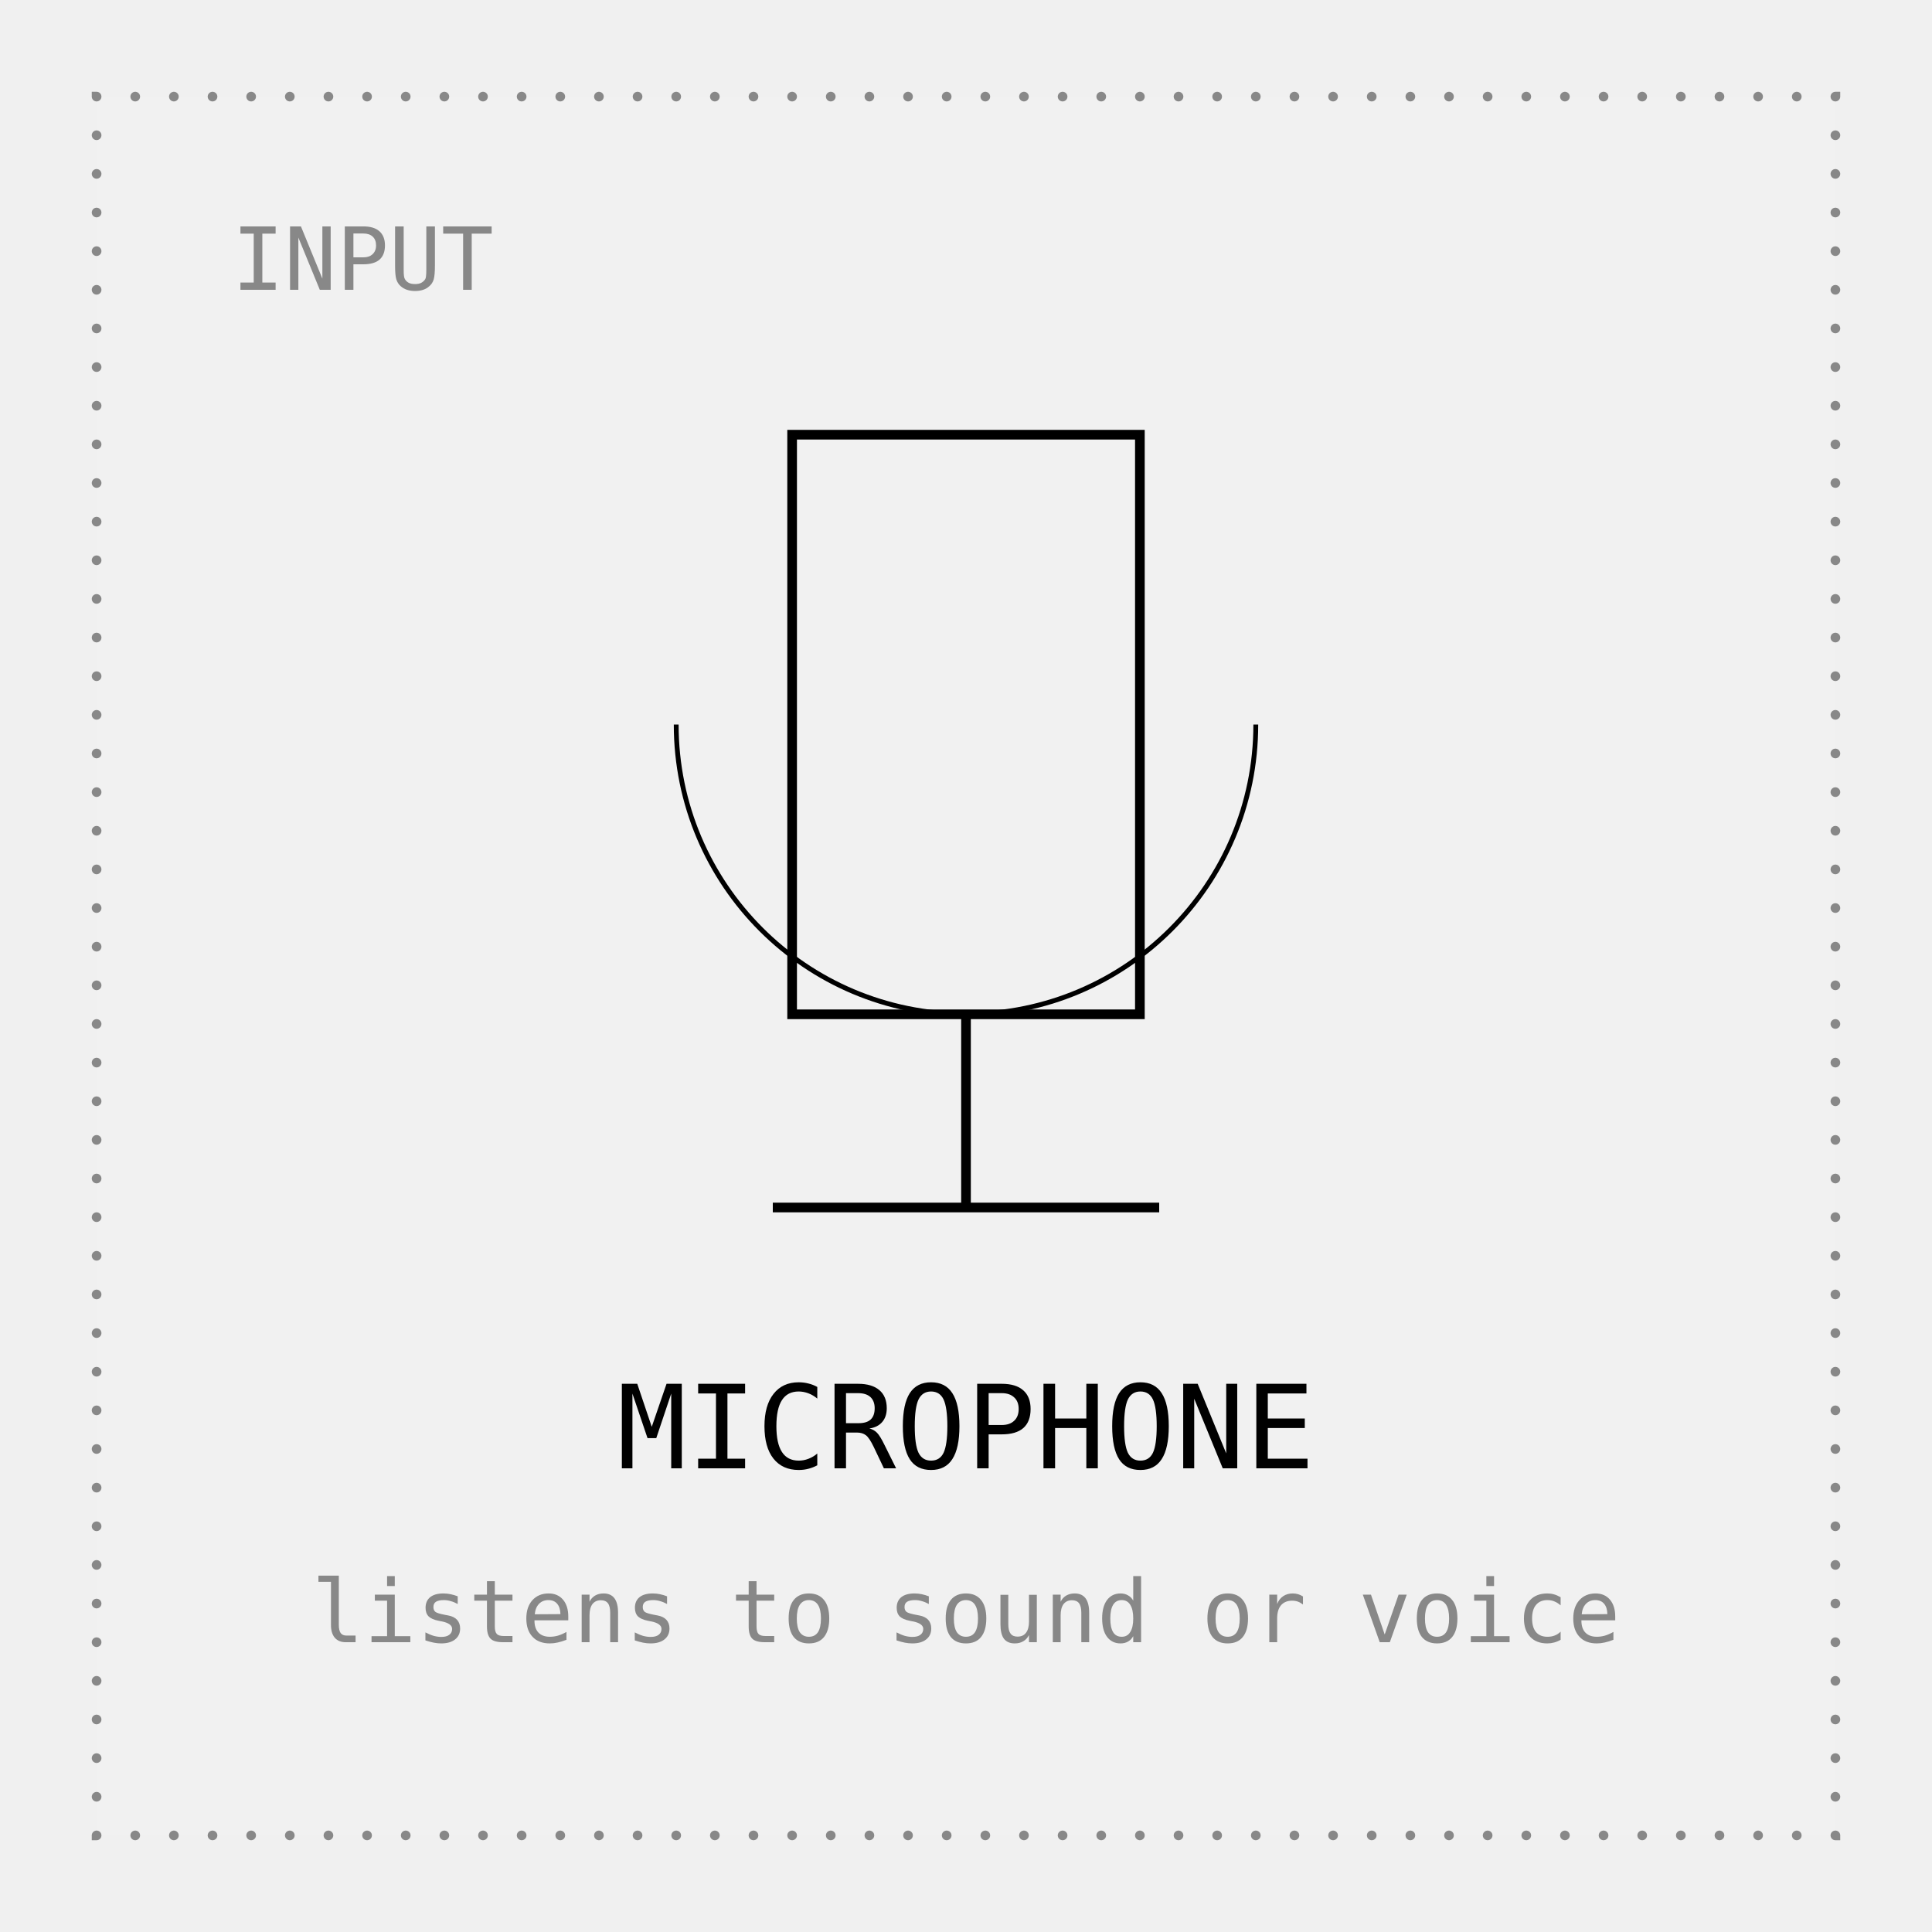
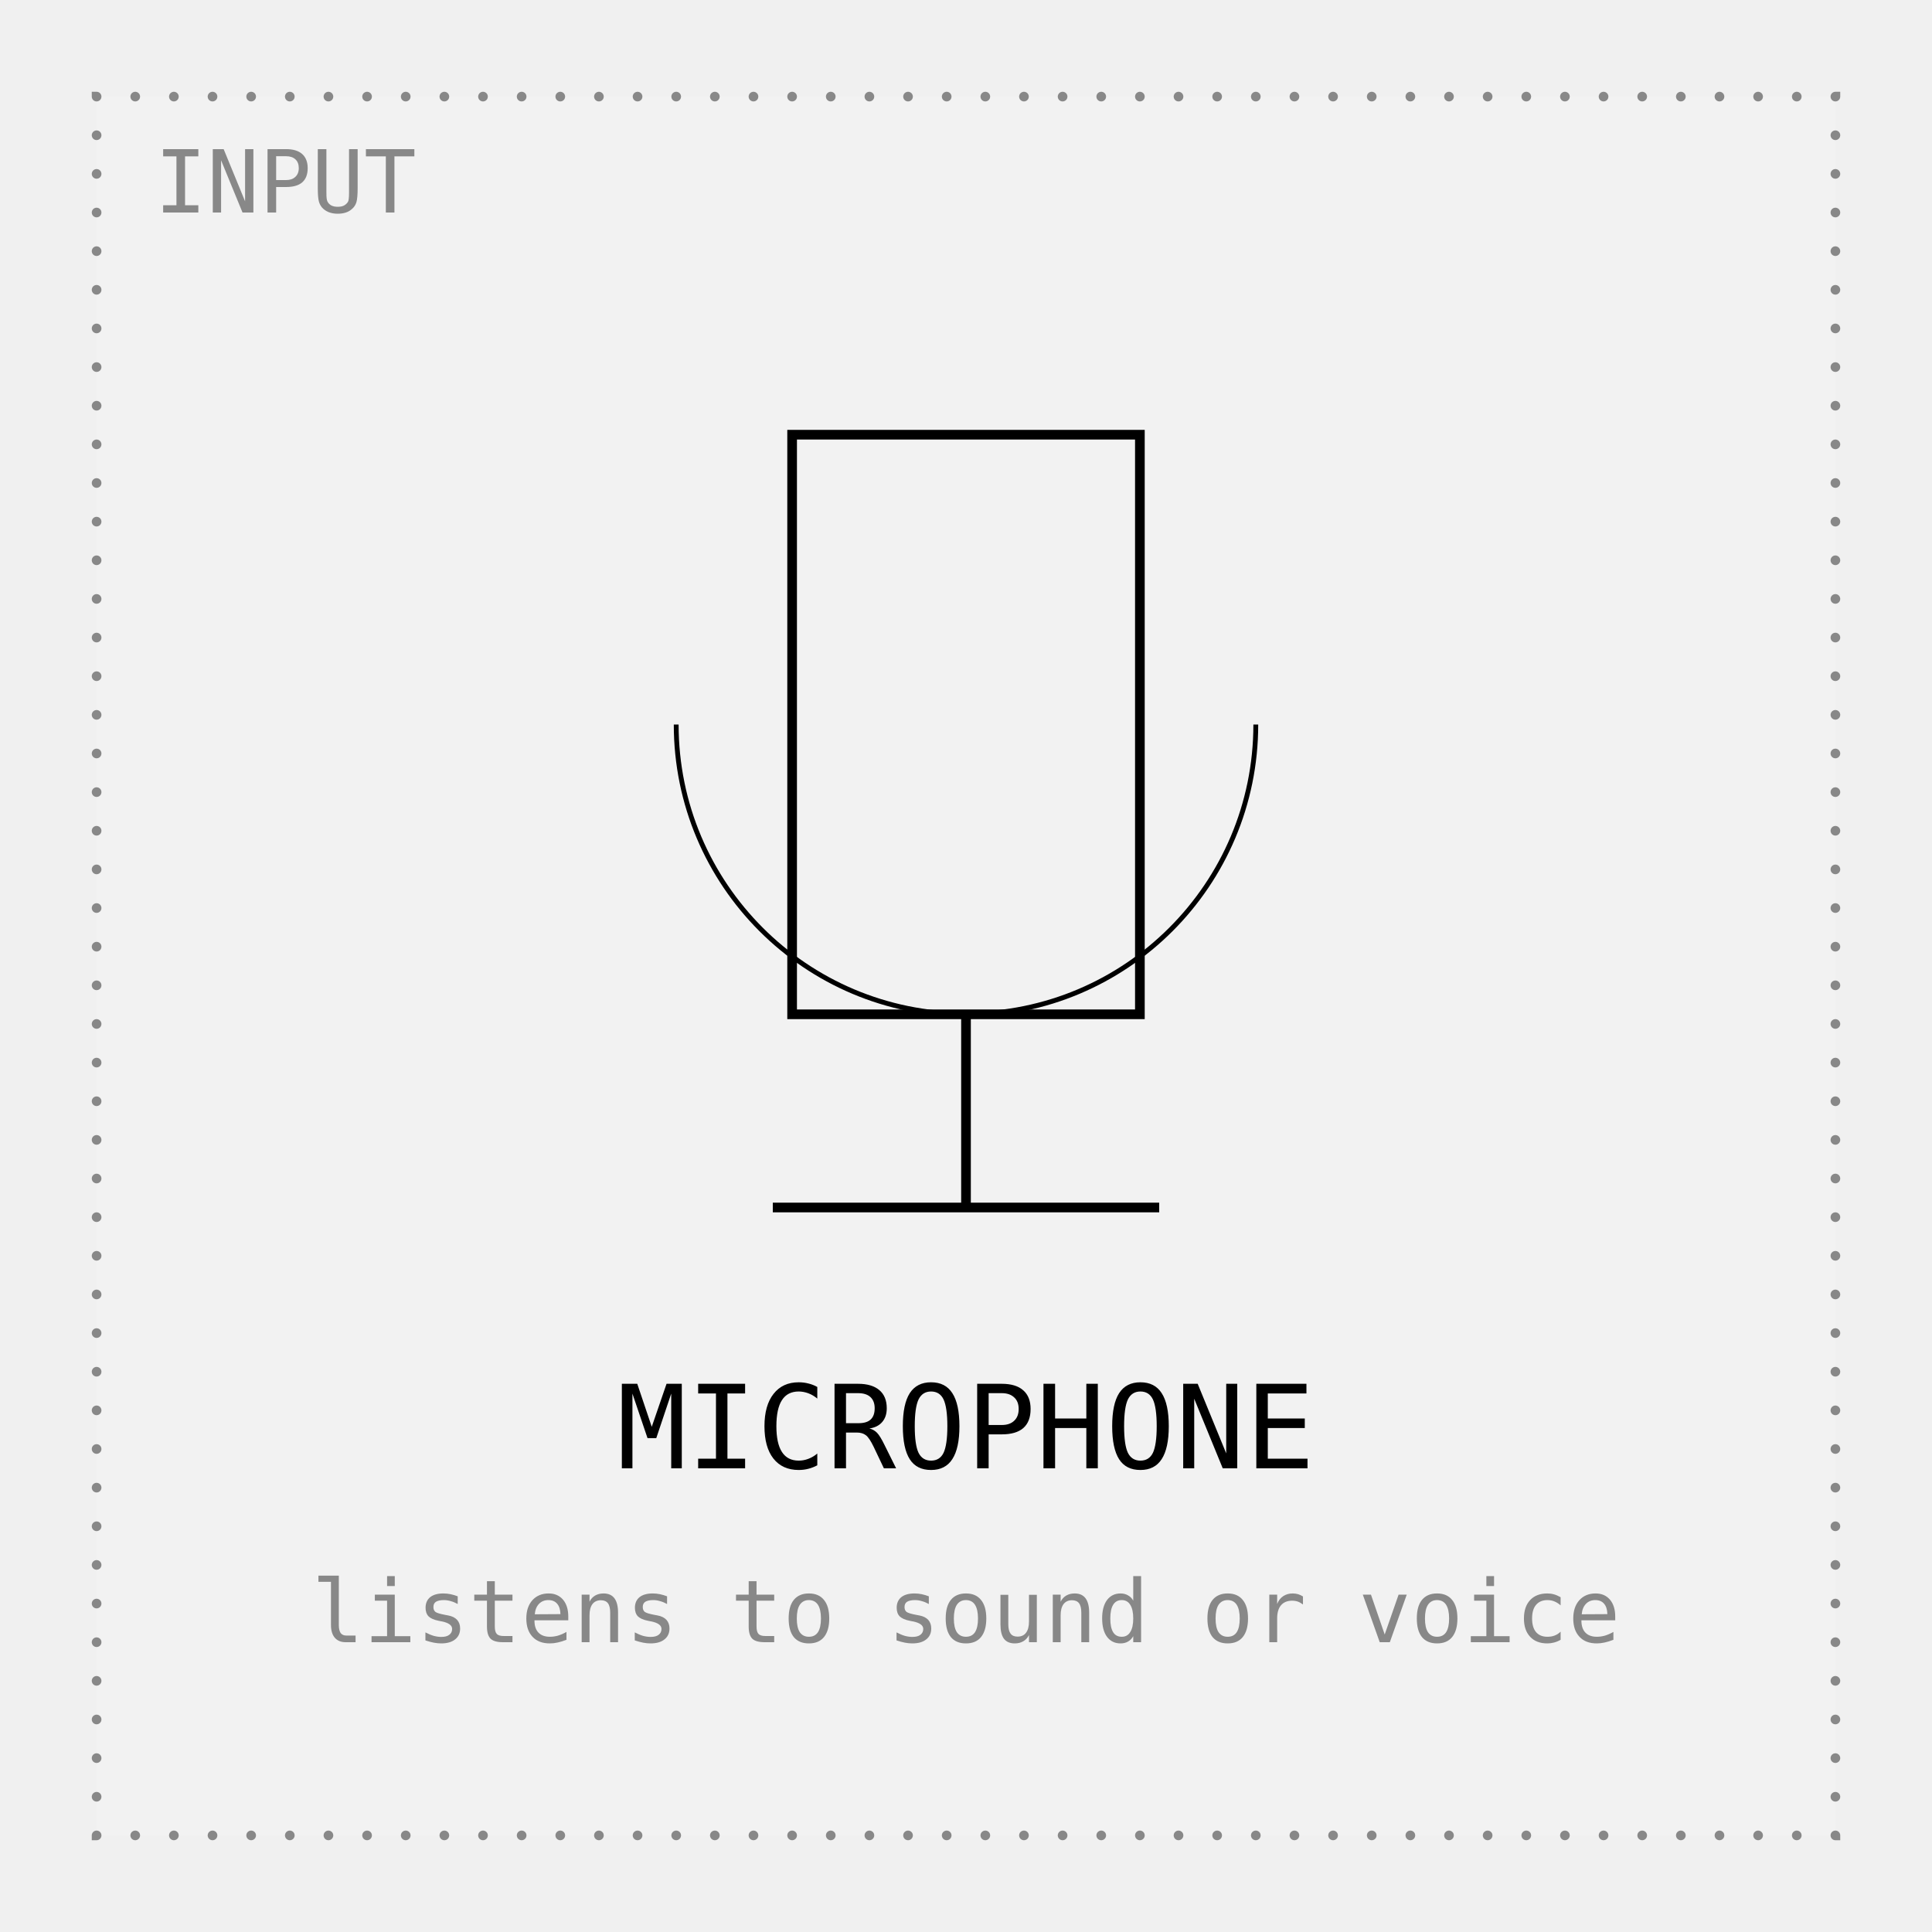
- <svg xmlns="http://www.w3.org/2000/svg" viewBox="0 0 200 200" width="100%" height="100%">
-   <rect x="10" y="10" width="180" height="180" fill="#ffffff" fill-opacity="0.10" stroke="#888888" stroke-width="1" stroke-dasharray="0, 4" stroke-linecap="round" />
-   <text x="24" y="30" font-family="Andale Mono, monospace" font-size="9" fill="#888888">INPUT</text>
+ <svg xmlns="http://www.w3.org/2000/svg" viewBox="0 0 200 200" width="200" height="200">
+   <rect x="10" y="10" width="180" height="180" fill="#ffffff" fill-opacity="0.15" stroke="#888888" stroke-width="1" stroke-dasharray="0, 4" stroke-linecap="round" />
+   <text x="16" y="22" font-family="Andale Mono, monospace" font-size="9" fill="#888888">INPUT</text>
  <rect x="82" y="45" width="36" height="60" fill="none" stroke="#000000" stroke-width="1" />
  <path d="M 70 75 A 30 30 0 0 0 130 75" fill="none" stroke="#000000" stroke-width="0.5" />
  <line x1="100" y1="105" x2="100" y2="125" stroke="#000000" stroke-width="1" />
  <line x1="80" y1="125" x2="120" y2="125" stroke="#000000" stroke-width="1" />
  <text x="100" y="152" font-family="Andale Mono, monospace" font-size="12" fill="#000000" text-anchor="middle">MICROPHONE</text>
  <text x="100" y="170" font-family="Andale Mono, monospace" font-size="9" fill="#888888" text-anchor="middle">listens to sound or voice</text>
</svg>
